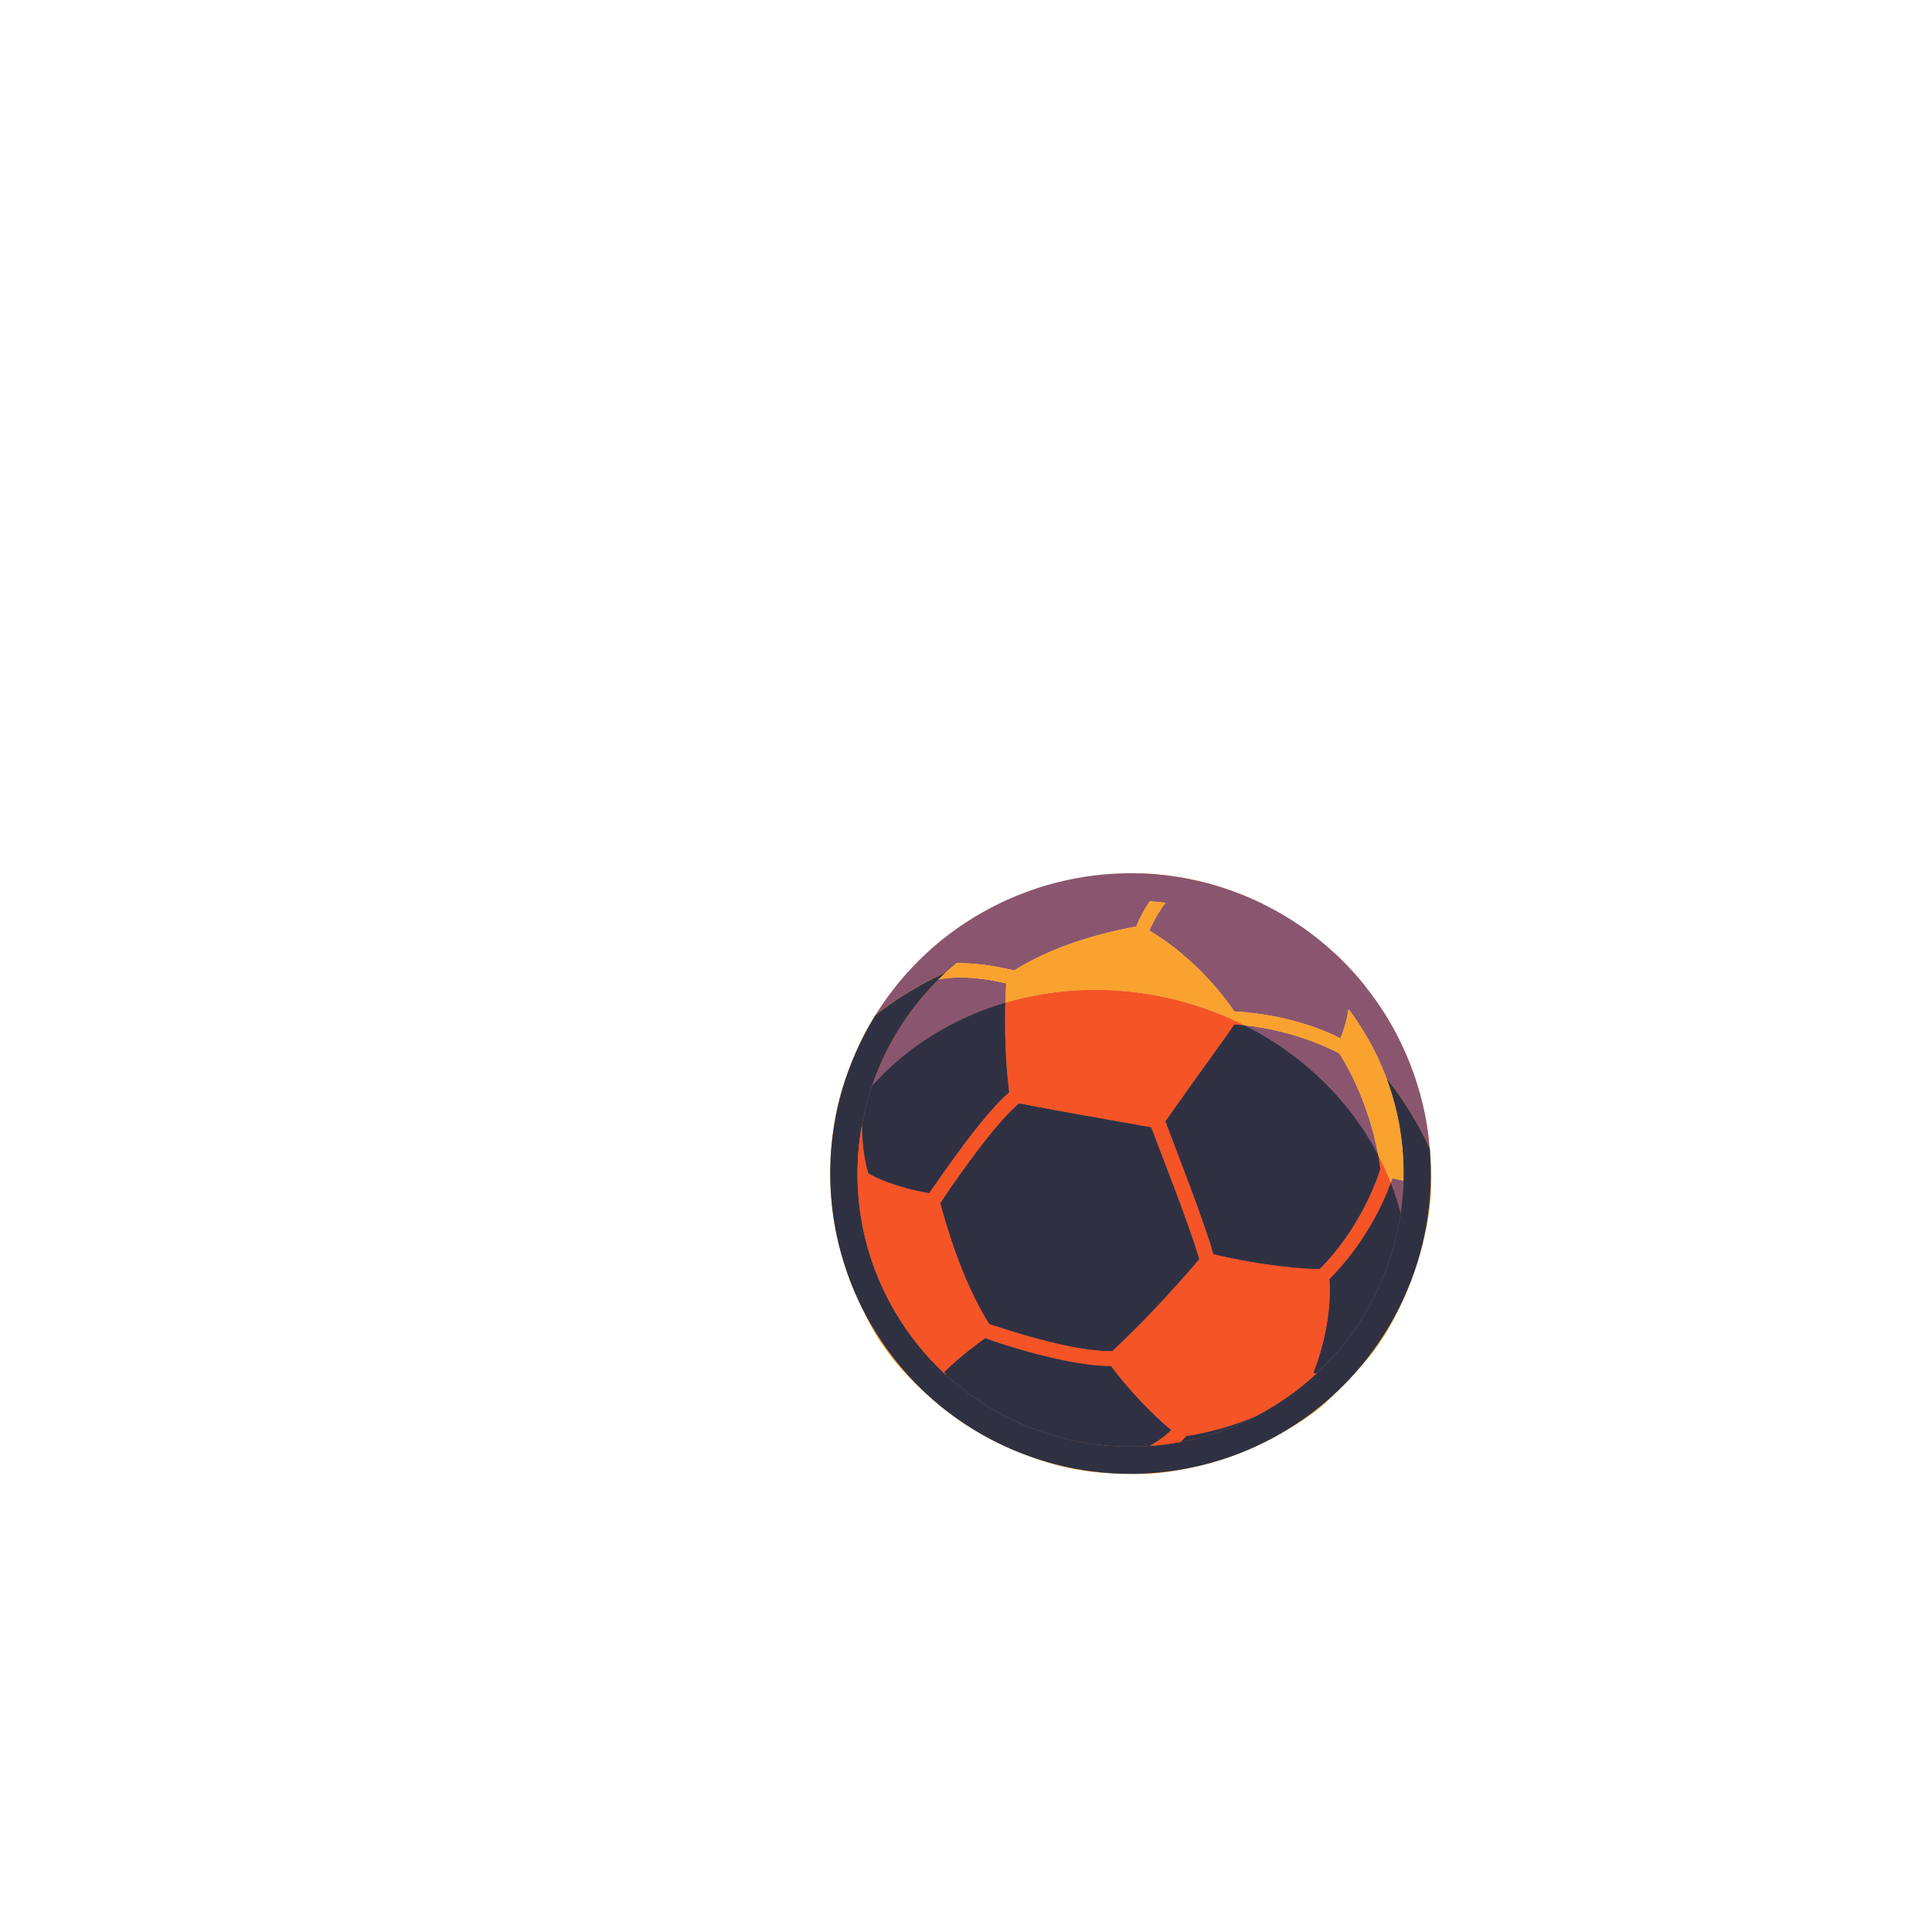
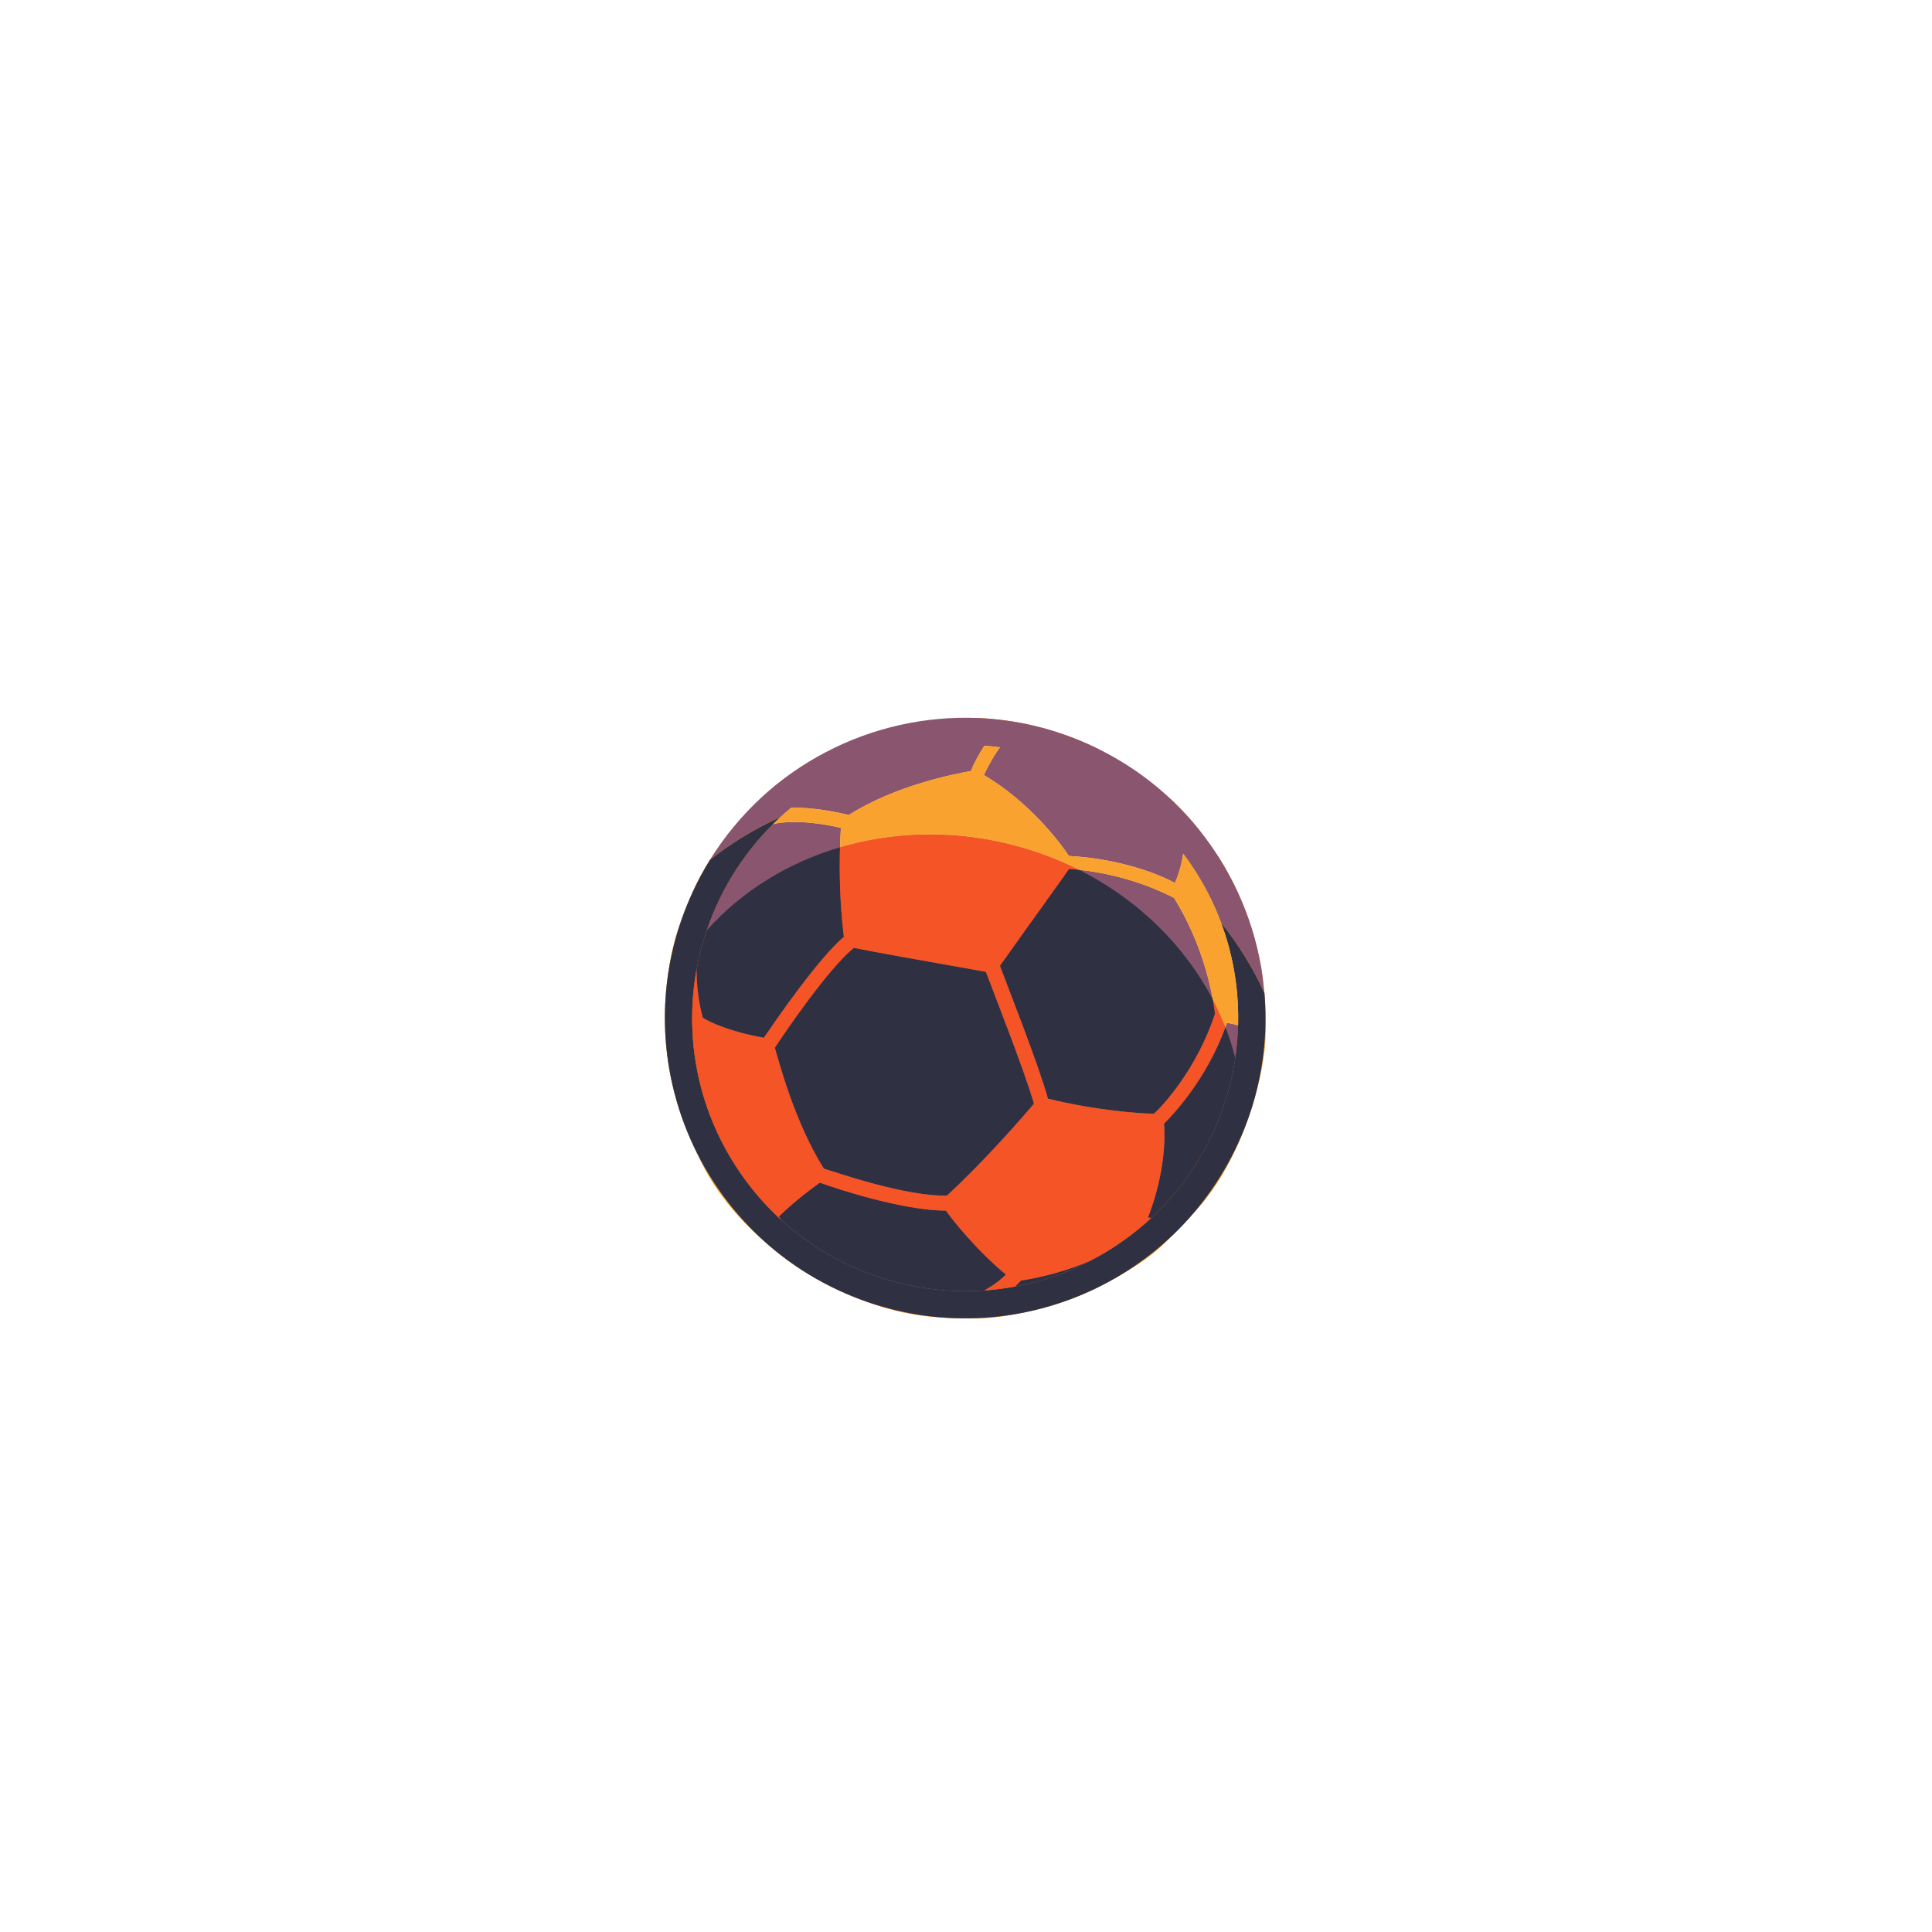
- <svg xmlns="http://www.w3.org/2000/svg" width="100%" height="100%" viewBox="-82.612 -77.677 965.227 965.227" version="1.1" xml:space="preserve" style="fill-rule:evenodd;clip-rule:evenodd;stroke-linejoin:round;stroke-miterlimit:2;">
+ <svg xmlns="http://www.w3.org/2000/svg" width="100%" height="100%" viewBox="-0 -0 965.227 965.227" version="1.1" xml:space="preserve" style="fill-rule:evenodd;clip-rule:evenodd;stroke-linejoin:round;stroke-miterlimit:2;">
  <g transform="matrix(0.866924,-0.311898,-0.311823,-0.866782,291.905,660.284)">
    <g>
      <g transform="matrix(0.636892,0.647754,-0.647754,0.636892,252.662,-219.254)">
        <path d="M96.296,348.101C104.403,358.32 113.601,367.634 123.714,375.869C142.357,391.051 164.106,402.565 187.863,409.301C196.915,411.867 206.259,413.74 215.834,414.858C222.716,415.661 229.718,416.074 236.816,416.074C237.127,416.074 237.438,416.073 237.749,416.072C244.888,416.035 251.928,415.582 258.846,414.734C284.085,411.055 313.455,400.849 325.893,391.778C327.476,391.193 340.306,383.296 355.884,369.433C371.212,356.112 388.203,336.326 399.151,311.126C400.764,308.908 401.735,306.927 402.824,304.573C411.363,283.671 416.068,260.795 416.07,236.82C416.07,235.742 416.06,234.667 416.041,233.594C415.511,227.92 414.11,211.59 410.141,194.559C408.942,188.097 407.524,182.451 406.016,177.541C403.553,170.523 400.666,163.705 397.385,157.117C395.027,153.037 393.085,150.612 392.163,149.46C390.66,145.914 388.974,142.497 387.138,139.208C382.845,132.616 378.131,126.323 373.035,120.367C362.728,108.321 350.856,97.654 337.732,88.688C333.62,85.878 329.384,83.235 325.035,80.769C319.912,77.863 314.631,75.203 309.21,72.803C287.075,63.008 262.585,57.566 236.816,57.566C220.182,57.566 204.077,59.832 188.793,64.072C181.699,66.04 174.781,68.433 168.07,71.223C157.235,75.726 146.937,81.262 137.298,87.708C118.536,100.254 102.275,116.248 89.419,134.783C83.656,143.092 78.577,151.912 74.265,161.162C71.991,166.038 69.93,171.035 68.094,176.138C63.217,189.695 59.928,204.01 58.451,218.858C57.863,224.765 57.562,230.757 57.562,236.82C57.562,256.529 60.744,275.493 66.621,293.227C73.284,313.333 83.412,331.859 96.296,348.101ZM300.682,386.795C300.349,386.937 300.015,387.078 299.681,387.218C297.677,388.058 295.663,388.855 293.639,389.61C293.871,389.429 294.094,389.247 294.308,389.063C303.011,377.293 307.503,358.981 308.875,351.724C306.41,350.773 302.731,349.308 298.174,347.367L298.175,347.366C318.936,323.629 334.33,293.719 341.475,259.72C344.088,247.29 345.47,234.92 345.711,222.754C345.782,219.202 345.755,215.668 345.634,212.155C355.517,182.763 354.281,158.65 354.122,153.633C338.695,130.176 319.264,114.585 308.654,107.134L308.653,107.133C305.475,103.019 302.116,99.072 298.587,95.3C298.001,94.674 297.412,94.053 296.817,93.437C297.749,93.511 298.688,93.595 299.636,93.69C300.239,91.163 300.706,88.933 301.017,87.041C319.942,95.123 337.476,106.834 352.467,121.945C360.127,129.669 367.124,138.275 373.302,147.748C374.408,149.441 375.479,151.147 376.514,152.866C377.874,155.127 379.174,157.408 380.412,159.709C376.192,158.449 369.968,157.081 362.498,156.834C363.086,166.967 362.264,191.571 350.651,221.068C355.155,228.402 369.875,254.906 373.306,287.387C379.758,287.381 387.253,286.731 392.35,285.548C392.261,285.831 392.172,286.113 392.082,286.396C391.59,287.938 391.075,289.473 390.538,291.001C390.131,292.159 389.711,293.313 389.277,294.461C382.957,295.436 376.117,295.716 372.226,295.436C366.605,303.366 345.909,332.623 317.916,350.629C316.859,355.52 313.914,370.402 307.506,383.69C307.013,383.929 306.519,384.165 306.024,384.398C304.253,385.232 302.472,386.03 300.682,386.795Z" style="fill:#FA8A0B;" />
      </g>
      <g transform="matrix(0.887376,0.194374,-0.194374,0.887376,85.9739,-171.206)">
        <path d="M338.808,384.288C357.384,371.45 373.826,354.865 386.93,334.787C387.519,333.884 388.099,332.979 388.67,332.07C399.101,315.451 406.465,297.754 410.909,279.65C412.682,272.427 413.989,265.139 414.842,257.83C415.643,250.971 416.043,244.094 416.05,237.231C416.057,229.365 415.548,221.518 414.536,213.746C412.489,198.024 408.376,182.604 402.285,167.922C400.141,162.996 397.997,158.617 396.056,154.912C398.182,170.959 398.312,187.397 396.449,203.826C397.391,208.402 398.142,213.047 398.692,217.753C399.051,220.835 399.325,223.943 399.51,227.075C399.7,230.299 399.796,233.549 399.795,236.821C399.796,238.844 399.76,240.858 399.688,242.863C399.592,245.499 399.433,248.12 399.213,250.724C396.367,247.362 391.903,242.815 385.782,238.526C380.736,247.333 366.601,267.488 340.755,285.843C340.518,294.446 338.36,324.687 323.482,353.763C328.888,357.283 335.52,360.836 340.434,362.63C338.883,363.91 337.307,365.161 335.708,366.383C334.809,367.07 333.903,367.748 332.99,368.416C327.165,365.778 321.283,362.274 318.178,359.913C309.137,363.482 275.815,376.672 242.533,376.452C238.974,379.97 228.374,390.823 215.746,398.449C215.202,398.38 214.66,398.307 214.118,398.232C211.818,397.911 209.533,397.542 207.265,397.127C190.766,399.381 174.217,399.624 158.029,397.852C217.18,426.884 286.459,420.467 338.808,384.288ZM253.43,74.675C247.967,74.122 242.425,73.838 236.816,73.838C234.764,73.838 232.721,73.876 230.687,73.951C227.95,74.052 225.231,74.221 222.53,74.456C206.483,75.849 191.1,79.569 176.723,85.275L176.721,85.275C172.312,87.026 167.996,88.964 163.783,91.078C162.527,91.709 161.28,92.356 160.042,93.018C121.189,113.805 91.741,149.878 79.737,193.201C75.89,207.084 73.834,221.712 73.834,236.82C73.834,279.128 89.961,317.654 116.394,346.619L116.395,346.621C121.839,352.586 127.721,358.147 133.989,363.251C153.162,378.863 175.945,390.209 200.898,395.827C201.19,395.803 201.477,395.773 201.756,395.735C215.477,390.636 229.247,377.755 234.363,372.427C232.818,370.284 230.538,367.046 227.783,362.93L227.784,362.93C258.143,354.398 287.381,337.764 311.946,313.197C320.928,304.216 328.845,294.611 335.697,284.555C337.697,281.619 339.606,278.645 341.424,275.637C365.764,256.424 377.908,235.556 380.517,231.267C380.417,203.192 372.666,179.516 367.853,167.478L367.853,167.476C367.44,162.294 366.784,157.152 365.89,152.065C365.742,151.221 365.588,150.379 365.427,149.538C366.166,150.109 366.907,150.693 367.649,151.29C369.535,149.504 371.145,147.892 372.44,146.477C370.935,144.224 369.375,142.011 367.763,139.839C365.501,136.791 363.135,133.825 360.671,130.945C337.078,103.367 304.458,83.745 267.375,76.702C262.792,75.831 258.141,75.153 253.43,74.675Z" style="fill:#8A566F;" />
      </g>
      <g transform="matrix(5.10419,-1.83667,-1.83402,-5.09891,145.862,306.932)">
        <path d="M3.379,22.741C3.636,22.079 3.915,21.553 4.2,21.2C4.269,20.632 4.454,19.997 4.729,19.319C5.126,18.343 5.71,17.28 6.411,16.2C8.548,14.505 10.917,13.063 13.457,11.911C13.189,12.157 12.927,12.408 12.67,12.664C10.275,13.907 6.877,19.539 5.6,21.7C5.535,22.153 5.052,24.406 5.071,27.186L5.071,27.186C3.903,33.655 5.048,40.562 8.817,46.568C10.163,48.712 11.758,50.605 13.54,52.233C14.444,53.487 16.223,55.907 18.5,57C18.5,57 24.3,60.7 31.1,60.5C31.418,60.373 32.583,60.004 33.852,59.29C34.087,59.273 34.321,59.254 34.555,59.231C35.341,59.156 36.126,59.046 36.907,58.901C36.236,59.518 35.489,60.017 34.8,60.4C40.4,59.8 47.8,56.5 50.9,53.6C50.3,53.6 49.7,53.5 49.4,53.5C47.728,54.737 45.989,55.661 44.367,56.351C44.771,56.143 45.171,55.925 45.568,55.695C45.863,55.524 46.156,55.347 46.447,55.164C47.243,54.664 48.003,54.129 48.729,53.563C49.354,53.075 49.954,52.564 50.526,52.032C51.137,52.065 51.776,51.954 52.2,51.7C56.9,48.4 59.5,40.8 60.3,35.8C60.4,34.4 60.2,33.5 60.1,33.1C59.928,32.985 59.624,32.871 59.208,32.756C59.305,29.307 58.752,25.816 57.504,22.474C57.589,22.581 57.674,22.688 57.758,22.796C59.374,24.871 60.733,27.106 61.805,29.451C61.806,29.451 61.806,29.452 61.806,29.452C61.806,29.452 61.806,29.453 61.806,29.453C61.916,30.858 61.9,31.803 61.9,32C61.92,32.161 61.936,32.33 61.948,32.507C62.247,37.057 59.703,46.384 54.839,51.455C54.289,52.029 53.709,52.548 53.1,53C52.901,53.362 52.631,53.734 52.299,54.11C51.258,55.29 49.61,56.515 47.636,57.64C44.566,59.389 40.709,60.898 37.121,61.629C35.644,61.931 34.212,62.1 32.9,62.1C32.599,62.1 32.323,62.1 32.047,62.087C31.773,62.075 31.499,62.05 31.2,62L30.3,62C29.976,62 29.655,61.992 29.337,61.977C26.604,61.846 24.126,61.181 22.164,60.45C19.64,59.51 17.968,58.461 17.7,58.3C17.289,58.095 14.453,56.676 11.424,53.991C9.117,51.945 6.699,49.165 5.157,45.624C4.781,44.762 4.457,43.854 4.2,42.9C1.838,38.425 1.601,32.135 2.264,27.39C2.523,25.538 2.918,23.922 3.379,22.741ZM54.486,16.644C54.237,16.278 53.981,15.921 53.718,15.571C53.718,15.57 53.718,15.57 53.718,15.57C53.981,15.92 54.237,16.278 54.486,16.644ZM3.7,28.5C3.4,30.5 3.4,32.8 3.7,35.1C3.8,34.2 4.1,33.3 4.4,32.4C4,31.1 3.8,29.8 3.7,28.5Z" style="fill:#F9A22F;" />
      </g>
      <g transform="matrix(0.887376,0.194374,-0.194374,0.887376,85.9739,-171.206)">
        <path d="M360.671,130.945C378.229,151.464 390.795,176.382 396.449,203.827C398.334,187.206 398.179,170.575 395.981,154.351C382.246,127.752 361.649,104.239 334.784,86.706C251.882,32.602 140.808,55.947 86.702,138.852C56.034,185.844 50.267,241.868 66.105,291.451C78.212,329.353 102.928,363.492 138.848,386.934C145.095,391.011 151.501,394.648 158.03,397.852C174.217,399.624 190.766,399.381 207.265,397.127C179.819,392.095 154.781,380.181 133.989,363.251C97.289,333.365 73.834,287.843 73.834,236.82C73.834,146.808 146.808,73.838 236.816,73.838C286.403,73.838 330.781,96.006 360.671,130.945Z" style="fill:#2F3143;fill-rule:nonzero;" />
      </g>
      <g transform="matrix(0.887376,0.194374,-0.194374,0.887376,85.9739,-171.206)">
        <g>
          <path d="M79.737,193.201C79.679,194.103 79.628,194.921 79.579,195.643C91.923,198.454 105.972,199.488 111.097,199.79C117.283,191.676 144.178,159.276 165.919,145.613C166.285,138.338 168.9,115.56 175.947,94.224C170.544,92.993 165.026,92.773 160.042,93.018C121.189,113.805 91.741,149.878 79.737,193.201Z" style="fill:#2F3143;" />
          <path d="M227.784,362.93C220.569,352.148 210.12,335.346 201.292,316.419C181.165,313.567 139.433,295.408 128.795,290.822C113.508,304.655 106.063,316.378 104.299,320.305C107.131,329.965 111.634,338.927 116.395,346.621C121.839,352.586 127.721,358.147 133.989,363.251C163.845,371.915 196.414,371.747 227.784,362.93Z" style="fill:#2F3143;" />
          <path d="M176.723,85.275C178.365,85.577 180.006,85.956 181.627,86.427C186.425,84.35 201.84,77.786 222.53,74.456C206.483,75.849 191.1,79.569 176.723,85.275Z" style="fill:#2F3143;" />
          <path d="M267.375,76.702C266.838,77.081 266.321,77.481 265.83,77.897C289.845,95.918 300.762,114.419 303.747,120.293C311.751,122.115 339.04,129.147 365.425,149.538C364.213,143.24 362.629,137.031 360.671,130.945C337.078,103.367 304.458,83.745 267.375,76.702Z" style="fill:#2F3143;" />
          <path d="M367.853,167.476C366.278,163.541 365.017,160.847 364.438,159.649C337.885,137.588 308.953,129.702 301.864,128.521C295.797,132.334 273.997,148.147 253.03,169.776C258.951,189.304 268.474,240.384 270.964,252.205C300.6,264.58 328.778,275.757 336.631,279.277C338.279,278.073 339.877,276.857 341.425,275.635C361.843,241.848 370.749,203.76 367.853,167.476Z" style="fill:#2F3143;" />
          <path d="M117.562,205.59C117.496,238.039 128.763,273.933 131.183,282.276C140.176,286.488 183.871,305.526 202.858,307.685C208.984,301.722 236.336,276.784 261.982,253.623C259.492,241.802 249.969,190.722 244.365,171.699C235.501,168.815 201.503,158.477 171.184,152.872C150.137,165.394 122.866,199.439 117.562,205.59Z" style="fill:#2F3143;" />
          <path d="M79.737,193.201C75.89,207.084 73.834,221.712 73.834,236.82C73.834,279.129 89.961,317.655 116.395,346.621C111.634,338.927 107.131,329.965 104.299,320.305C106.063,316.378 113.508,304.655 128.795,290.822C139.433,295.408 181.165,313.567 201.292,316.419C210.12,335.346 220.569,352.148 227.784,362.93C258.143,354.397 287.379,337.764 311.944,313.197C323.547,301.593 333.38,288.948 341.425,275.635C339.877,276.857 338.279,278.073 336.631,279.277C328.778,275.757 300.6,264.58 270.964,252.205C268.474,240.384 258.951,189.304 253.03,169.776C273.997,148.147 295.797,132.334 301.864,128.521C308.953,129.702 337.885,137.588 364.438,159.649C365.017,160.847 366.278,163.541 367.853,167.476C367.371,161.437 366.562,155.448 365.425,149.538C339.04,129.147 311.751,122.115 303.747,120.293C300.762,114.419 289.845,95.918 265.83,77.897C266.321,77.481 266.838,77.081 267.375,76.702C257.478,74.822 247.263,73.838 236.816,73.838C232.003,73.838 227.238,74.047 222.53,74.456C201.84,77.786 186.425,84.35 181.627,86.427C180.006,85.956 178.365,85.577 176.723,85.275C170.996,87.548 165.428,90.136 160.042,93.018C165.026,92.773 170.544,92.993 175.947,94.224C168.9,115.56 166.285,138.338 165.919,145.613C144.178,159.276 117.283,191.676 111.097,199.79C105.972,199.488 91.923,198.454 79.579,195.643C79.628,194.921 79.679,194.103 79.737,193.201ZM117.562,205.59C117.496,238.039 128.763,273.933 131.183,282.276C140.176,286.488 183.871,305.526 202.858,307.685C208.984,301.722 236.336,276.784 261.982,253.623C259.492,241.802 249.969,190.722 244.365,171.699C235.501,168.815 201.503,158.477 171.184,152.872C150.137,165.394 122.866,199.439 117.562,205.59Z" style="fill:#F55426;" />
        </g>
      </g>
      <g transform="matrix(0.765986,-0.275629,-0.275562,-0.766112,3.77707,570.412)">
        <path d="M364.35,323.878C365.961,322.42 367.601,320.988 369.273,319.581C369.741,319.189 370.211,318.799 370.683,318.41C387.142,318.118 403.601,322.078 409.052,323.289C440.37,303.322 479.685,296.001 490.347,294.004C491.88,289.931 495.358,283.129 499.296,277.179C500.663,277.276 502.028,277.388 503.392,277.516C505.191,277.684 506.987,277.88 508.78,278.101C509.108,278.141 509.436,278.183 509.764,278.225C506.186,282.838 502.028,290.131 499.01,296.667C530.328,315.302 550.319,342.59 555.65,350.577C590.967,352.574 616.288,363.222 626.284,368.547C629.521,360.862 631.041,353.915 631.734,349.05C633.487,351.379 635.193,353.761 636.849,356.195C638.108,358.046 639.337,359.927 640.537,361.838C647.254,372.52 652.71,383.627 656.962,394.996C665.278,417.241 668.961,440.477 668.318,463.428C666.255,462.86 663.776,462.293 660.934,461.725C660.588,462.73 660.234,463.722 659.875,464.7C659.528,463.81 659.174,462.922 658.813,462.037C656.637,456.7 654.204,451.454 651.519,446.313L651.518,446.311C648.919,432.081 642.19,405.113 625.617,378.53C620.606,376.028 596.744,363.522 562.34,359.822C558.836,358.059 555.267,356.383 551.634,354.797C539.191,349.364 526.008,344.991 512.19,341.838C474.395,333.213 436.893,334.856 403.143,344.819L403.141,344.82C403.301,339.295 403.534,334.883 403.721,331.941C395.725,329.944 375.068,325.951 359.075,329.279C358.789,329.41 358.5,329.551 358.209,329.702C359.918,328.003 361.667,326.333 363.454,324.694C363.751,324.421 364.05,324.149 364.35,323.878Z" style="fill:#F9A22F;" />
      </g>
    </g>
  </g>
</svg>
